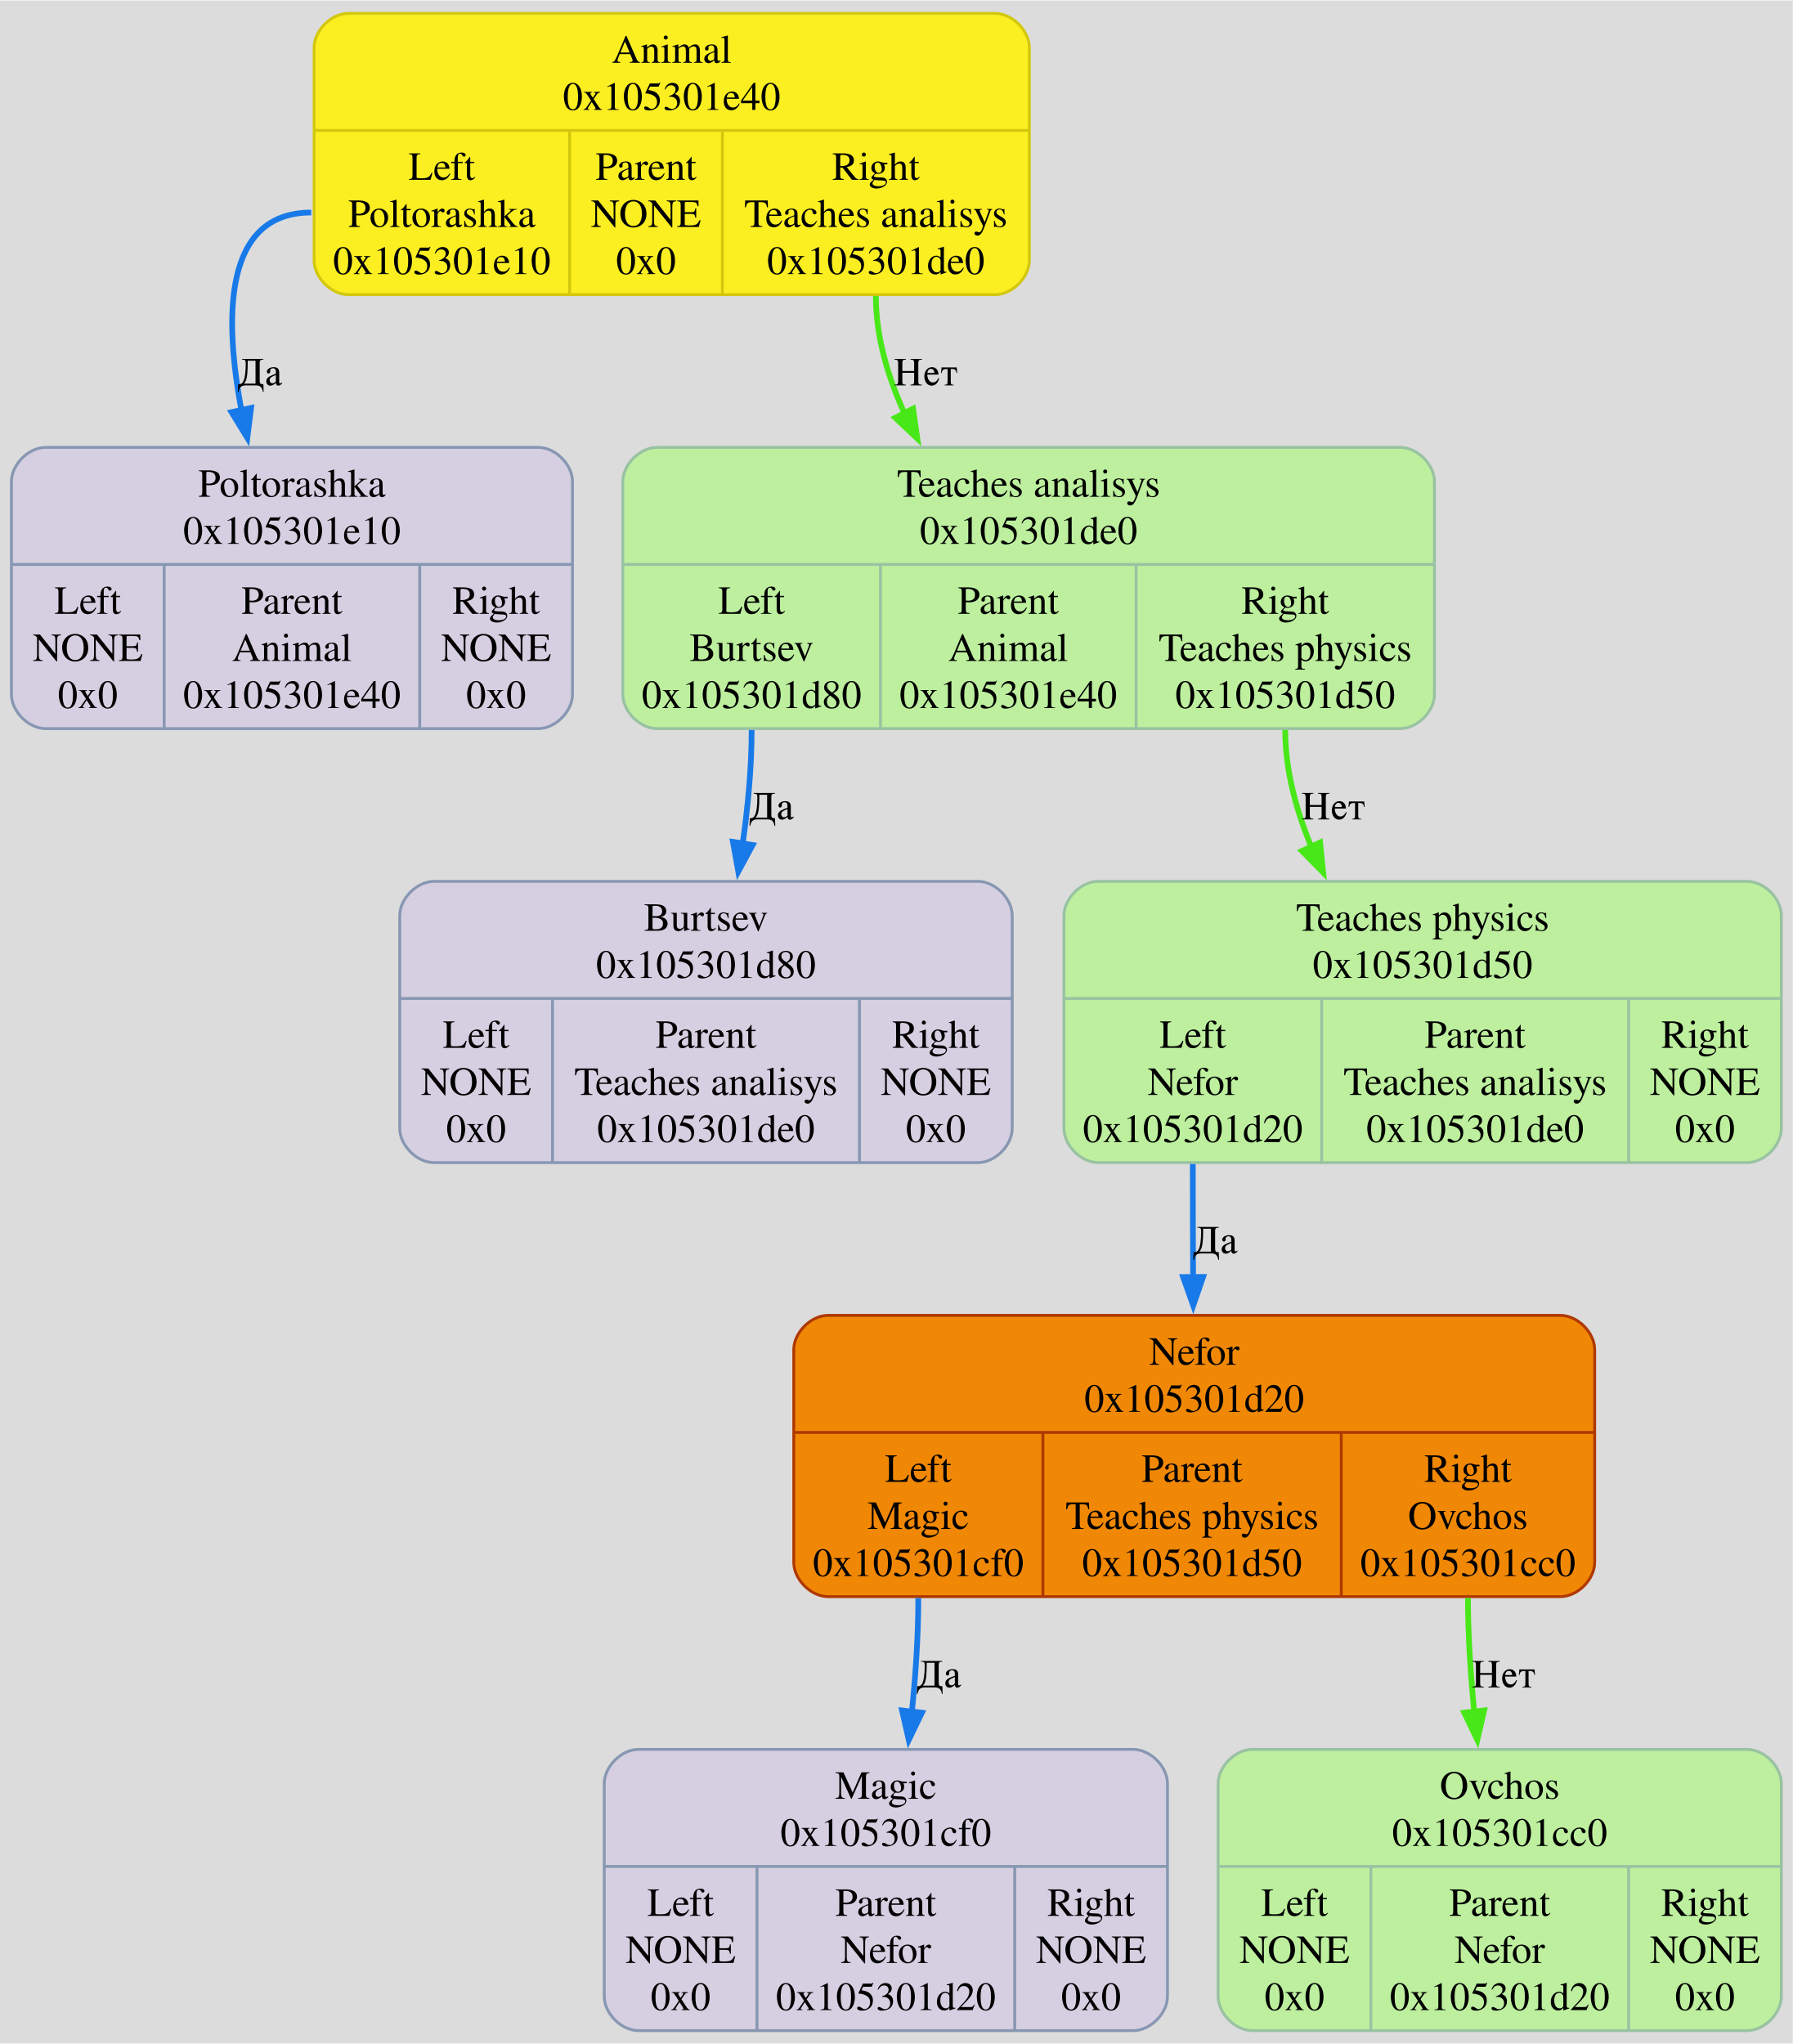
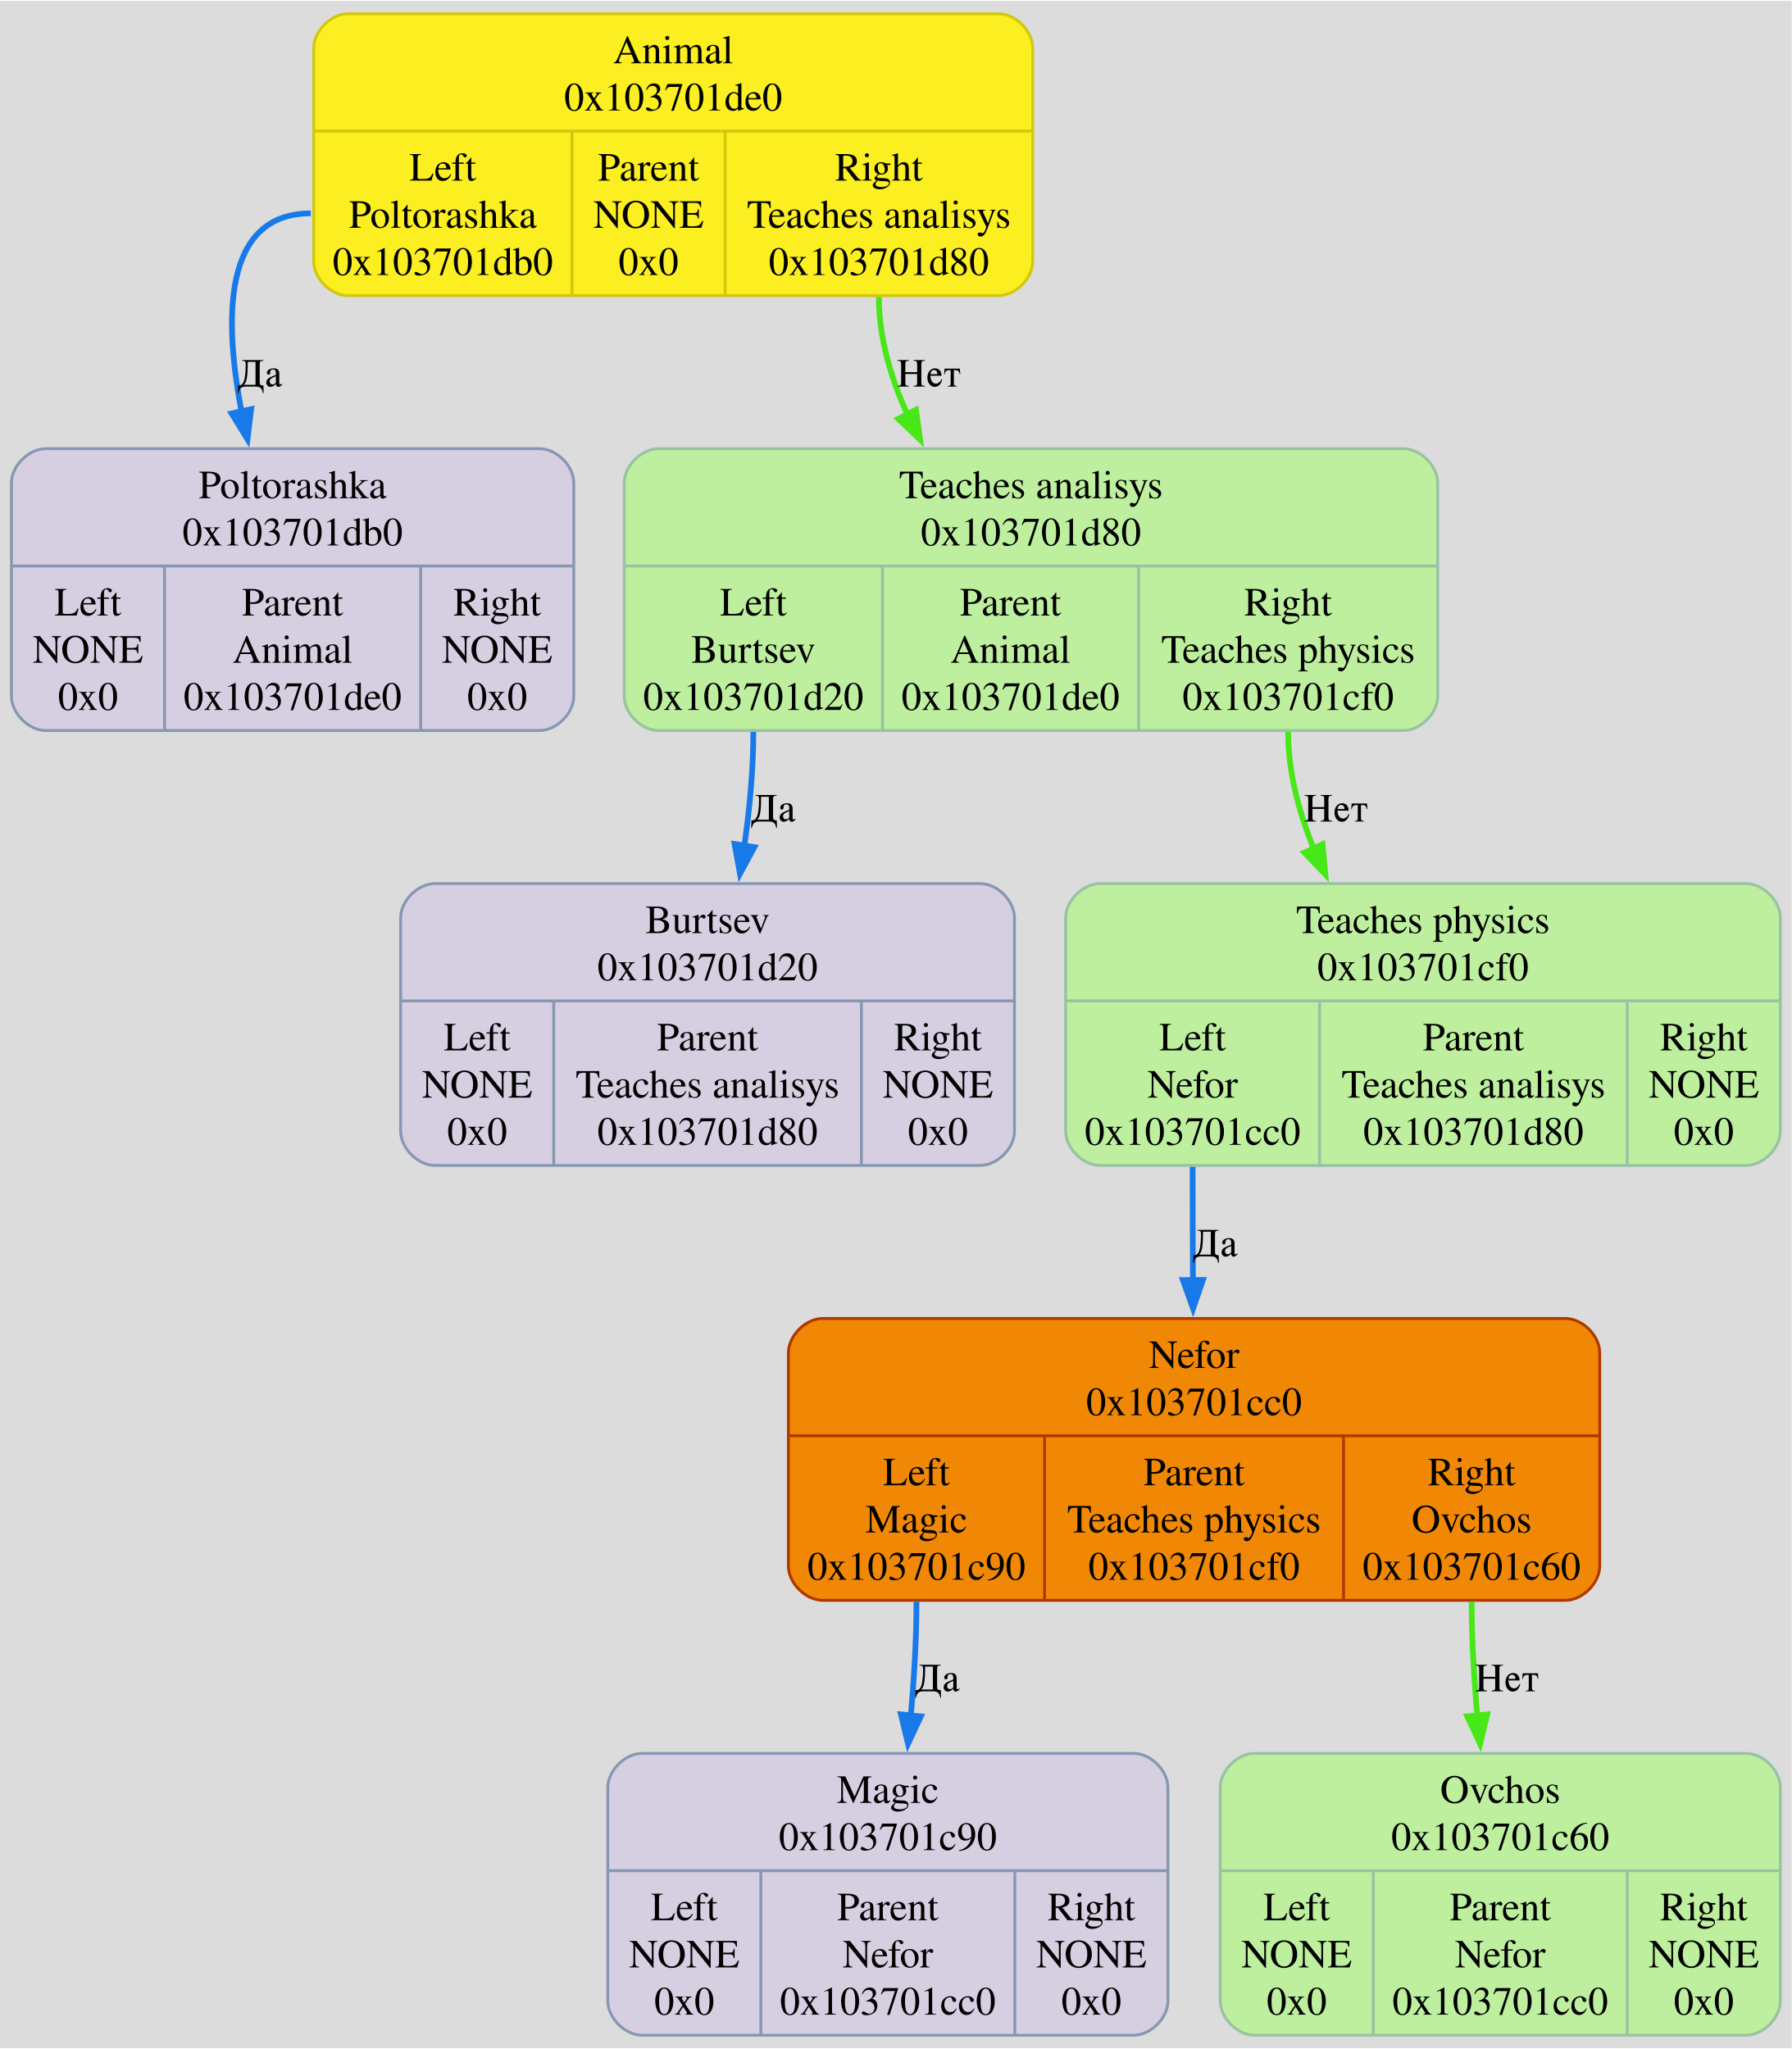
- <svg xmlns="http://www.w3.org/2000/svg" width="628pt" height="716pt" viewBox="0.00 0.00 627.88 715.50">
+ <svg xmlns="http://www.w3.org/2000/svg" width="626pt" height="716pt" viewBox="0.00 0.00 626.12 715.50">
  <g id="graph0" class="graph" transform="scale(1 1) rotate(0) translate(4 711.5)">
-     <polygon fill="#dcdcdc" stroke="none" points="-4,4 -4,-711.5 623.88,-711.5 623.88,4 -4,4" />
+     <polygon fill="#dcdcdc" stroke="none" points="-4,4 -4,-711.5 622.12,-711.5 622.12,4 -4,4" />
    <g id="node1" class="node">
-       <path fill="#fbee21" stroke="#d3c70d" d="M118,-608.5C118,-608.5 344.5,-608.5 344.5,-608.5 350.5,-608.5 356.5,-614.5 356.5,-620.5 356.5,-620.5 356.5,-695 356.5,-695 356.5,-701 350.5,-707 344.5,-707 344.5,-707 118,-707 118,-707 112,-707 106,-701 106,-695 106,-695 106,-620.5 106,-620.5 106,-614.5 112,-608.5 118,-608.5" />
+       <path fill="#fbee21" stroke="#d3c70d" d="M117.62,-608.5C117.62,-608.5 344.88,-608.5 344.88,-608.5 350.88,-608.5 356.88,-614.5 356.88,-620.5 356.88,-620.5 356.88,-695 356.88,-695 356.88,-701 350.88,-707 344.88,-707 344.88,-707 117.63,-707 117.63,-707 111.62,-707 105.62,-701 105.62,-695 105.62,-695 105.62,-620.5 105.62,-620.5 105.62,-614.5 111.62,-608.5 117.62,-608.5" />
      <text text-anchor="middle" x="231.25" y="-689.7" font-family="Times,serif" font-size="14.00" fill="#000000">Animal</text>
-       <text text-anchor="middle" x="231.25" y="-673.2" font-family="Times,serif" font-size="14.00" fill="#000000">0x105301e40</text>
-       <polyline fill="none" stroke="#d3c70d" points="106,-666 356.5,-666" />
+       <text text-anchor="middle" x="231.25" y="-673.2" font-family="Times,serif" font-size="14.00" fill="#000000">0x103701de0</text>
+       <polyline fill="none" stroke="#d3c70d" points="105.62,-666 356.88,-666" />
      <text text-anchor="middle" x="150.75" y="-648.7" font-family="Times,serif" font-size="14.00" fill="#000000">Left</text>
      <text text-anchor="middle" x="150.75" y="-632.2" font-family="Times,serif" font-size="14.00" fill="#000000">Poltorashka</text>
-       <text text-anchor="middle" x="150.75" y="-615.7" font-family="Times,serif" font-size="14.00" fill="#000000">0x105301e10</text>
-       <polyline fill="none" stroke="#d3c70d" points="195.5,-608.5 195.5,-666" />
-       <text text-anchor="middle" x="222.25" y="-648.7" font-family="Times,serif" font-size="14.00" fill="#000000">Parent</text>
-       <text text-anchor="middle" x="222.25" y="-632.2" font-family="Times,serif" font-size="14.00" fill="#000000">NONE</text>
-       <text text-anchor="middle" x="222.25" y="-615.7" font-family="Times,serif" font-size="14.00" fill="#000000">0x0</text>
-       <polyline fill="none" stroke="#d3c70d" points="249,-608.5 249,-666" />
-       <text text-anchor="middle" x="302.75" y="-648.7" font-family="Times,serif" font-size="14.00" fill="#000000">Right</text>
-       <text text-anchor="middle" x="302.75" y="-632.2" font-family="Times,serif" font-size="14.00" fill="#000000">Teaches analisys</text>
-       <text text-anchor="middle" x="302.75" y="-615.7" font-family="Times,serif" font-size="14.00" fill="#000000">0x105301de0</text>
+       <text text-anchor="middle" x="150.75" y="-615.7" font-family="Times,serif" font-size="14.00" fill="#000000">0x103701db0</text>
+       <polyline fill="none" stroke="#d3c70d" points="195.88,-608.5 195.88,-666" />
+       <text text-anchor="middle" x="222.62" y="-648.7" font-family="Times,serif" font-size="14.00" fill="#000000">Parent</text>
+       <text text-anchor="middle" x="222.62" y="-632.2" font-family="Times,serif" font-size="14.00" fill="#000000">NONE</text>
+       <text text-anchor="middle" x="222.62" y="-615.7" font-family="Times,serif" font-size="14.00" fill="#000000">0x0</text>
+       <polyline fill="none" stroke="#d3c70d" points="249.38,-608.5 249.38,-666" />
+       <text text-anchor="middle" x="303.12" y="-648.7" font-family="Times,serif" font-size="14.00" fill="#000000">Right</text>
+       <text text-anchor="middle" x="303.12" y="-632.2" font-family="Times,serif" font-size="14.00" fill="#000000">Teaches analisys</text>
+       <text text-anchor="middle" x="303.12" y="-615.7" font-family="Times,serif" font-size="14.00" fill="#000000">0x103701d80</text>
    </g>
    <g id="node2" class="node">
      <path fill="#d5cfe1" stroke="#8797b2" d="M12,-456.5C12,-456.5 184.5,-456.5 184.5,-456.5 190.5,-456.5 196.5,-462.5 196.5,-468.5 196.5,-468.5 196.5,-543 196.5,-543 196.5,-549 190.5,-555 184.5,-555 184.5,-555 12,-555 12,-555 6,-555 0,-549 0,-543 0,-543 0,-468.5 0,-468.5 0,-462.5 6,-456.5 12,-456.5" />
      <text text-anchor="middle" x="98.25" y="-537.7" font-family="Times,serif" font-size="14.00" fill="#000000">Poltorashka</text>
-       <text text-anchor="middle" x="98.25" y="-521.2" font-family="Times,serif" font-size="14.00" fill="#000000">0x105301e10</text>
+       <text text-anchor="middle" x="98.25" y="-521.2" font-family="Times,serif" font-size="14.00" fill="#000000">0x103701db0</text>
      <polyline fill="none" stroke="#8797b2" points="0,-514 196.5,-514" />
      <text text-anchor="middle" x="26.75" y="-496.7" font-family="Times,serif" font-size="14.00" fill="#000000">Left</text>
      <text text-anchor="middle" x="26.75" y="-480.2" font-family="Times,serif" font-size="14.00" fill="#000000">NONE</text>
      <text text-anchor="middle" x="26.75" y="-463.7" font-family="Times,serif" font-size="14.00" fill="#000000">0x0</text>
      <polyline fill="none" stroke="#8797b2" points="53.5,-456.5 53.5,-514" />
      <text text-anchor="middle" x="98.25" y="-496.7" font-family="Times,serif" font-size="14.00" fill="#000000">Parent</text>
      <text text-anchor="middle" x="98.25" y="-480.2" font-family="Times,serif" font-size="14.00" fill="#000000">Animal</text>
-       <text text-anchor="middle" x="98.25" y="-463.7" font-family="Times,serif" font-size="14.00" fill="#000000">0x105301e40</text>
+       <text text-anchor="middle" x="98.25" y="-463.7" font-family="Times,serif" font-size="14.00" fill="#000000">0x103701de0</text>
      <polyline fill="none" stroke="#8797b2" points="143,-456.5 143,-514" />
      <text text-anchor="middle" x="169.75" y="-496.7" font-family="Times,serif" font-size="14.00" fill="#000000">Right</text>
      <text text-anchor="middle" x="169.75" y="-480.2" font-family="Times,serif" font-size="14.00" fill="#000000">NONE</text>
      <text text-anchor="middle" x="169.75" y="-463.7" font-family="Times,serif" font-size="14.00" fill="#000000">0x0</text>
    </g>
    <g id="edge1" class="edge">
-       <path fill="none" stroke="#187ae8" stroke-width="2" d="M105,-637.25C74.29,-637.25 74.17,-600.77 80.87,-566.38" />
-       <polygon fill="#187ae8" stroke="#187ae8" stroke-width="2" points="83.93,-568.82 82.62,-558.3 77.09,-567.34 83.93,-568.82" />
-       <text text-anchor="middle" x="87.09" y="-576.7" font-family="Times,serif" font-size="14.00">Да</text>
+       <path fill="none" stroke="#187ae8" stroke-width="2" d="M104.62,-637.25C73.92,-637.25 73.9,-600.77 80.71,-566.38" />
+       <polygon fill="#187ae8" stroke="#187ae8" stroke-width="2" points="83.76,-568.82 82.48,-558.3 76.92,-567.32 83.76,-568.82" />
+       <text text-anchor="middle" x="86.89" y="-576.7" font-family="Times,serif" font-size="14.00">Да</text>
    </g>
    <g id="node4" class="node">
      <path fill="#bdef9e" stroke="#99c2a2" d="M226.12,-456.5C226.12,-456.5 486.38,-456.5 486.38,-456.5 492.38,-456.5 498.38,-462.5 498.38,-468.5 498.38,-468.5 498.38,-543 498.38,-543 498.38,-549 492.38,-555 486.38,-555 486.38,-555 226.12,-555 226.12,-555 220.12,-555 214.12,-549 214.12,-543 214.12,-543 214.12,-468.5 214.12,-468.5 214.12,-462.5 220.12,-456.5 226.12,-456.5" />
      <text text-anchor="middle" x="356.25" y="-537.7" font-family="Times,serif" font-size="14.00" fill="#000000">Teaches analisys</text>
-       <text text-anchor="middle" x="356.25" y="-521.2" font-family="Times,serif" font-size="14.00" fill="#000000">0x105301de0</text>
+       <text text-anchor="middle" x="356.25" y="-521.2" font-family="Times,serif" font-size="14.00" fill="#000000">0x103701d80</text>
      <polyline fill="none" stroke="#99c2a2" points="214.12,-514 498.38,-514" />
      <text text-anchor="middle" x="259.25" y="-496.7" font-family="Times,serif" font-size="14.00" fill="#000000">Left</text>
      <text text-anchor="middle" x="259.25" y="-480.2" font-family="Times,serif" font-size="14.00" fill="#000000">Burtsev</text>
-       <text text-anchor="middle" x="259.25" y="-463.7" font-family="Times,serif" font-size="14.00" fill="#000000">0x105301d80</text>
+       <text text-anchor="middle" x="259.25" y="-463.7" font-family="Times,serif" font-size="14.00" fill="#000000">0x103701d20</text>
      <polyline fill="none" stroke="#99c2a2" points="304.38,-456.5 304.38,-514" />
      <text text-anchor="middle" x="349.12" y="-496.7" font-family="Times,serif" font-size="14.00" fill="#000000">Parent</text>
      <text text-anchor="middle" x="349.12" y="-480.2" font-family="Times,serif" font-size="14.00" fill="#000000">Animal</text>
-       <text text-anchor="middle" x="349.12" y="-463.7" font-family="Times,serif" font-size="14.00" fill="#000000">0x105301e40</text>
+       <text text-anchor="middle" x="349.12" y="-463.7" font-family="Times,serif" font-size="14.00" fill="#000000">0x103701de0</text>
      <polyline fill="none" stroke="#99c2a2" points="393.88,-456.5 393.88,-514" />
      <text text-anchor="middle" x="446.12" y="-496.7" font-family="Times,serif" font-size="14.00" fill="#000000">Right</text>
      <text text-anchor="middle" x="446.12" y="-480.2" font-family="Times,serif" font-size="14.00" fill="#000000">Teaches physics</text>
-       <text text-anchor="middle" x="446.12" y="-463.7" font-family="Times,serif" font-size="14.00" fill="#000000">0x105301d50</text>
+       <text text-anchor="middle" x="446.12" y="-463.7" font-family="Times,serif" font-size="14.00" fill="#000000">0x103701cf0</text>
    </g>
    <g id="edge7" class="edge">
-       <path fill="none" stroke="#48e818" stroke-width="2" d="M302.75,-608C302.75,-593.35 307.19,-578.74 313.5,-565.36" />
-       <polygon fill="#48e818" stroke="#48e818" stroke-width="2" points="315.78,-568.57 317.27,-558.08 309.56,-565.36 315.78,-568.57" />
-       <text text-anchor="middle" x="320.25" y="-576.7" font-family="Times,serif" font-size="14.00">Нет</text>
+       <path fill="none" stroke="#48e818" stroke-width="2" d="M303.12,-608C303.12,-593.37 307.53,-578.77 313.8,-565.39" />
+       <polygon fill="#48e818" stroke="#48e818" stroke-width="2" points="316.08,-568.61 317.54,-558.12 309.86,-565.42 316.08,-568.61" />
+       <text text-anchor="middle" x="320.58" y="-576.7" font-family="Times,serif" font-size="14.00">Нет</text>
    </g>
    <g id="node3" class="node">
-       <path fill="#f18805" stroke="#af3800" d="M286,-152.5C286,-152.5 542.5,-152.5 542.5,-152.5 548.5,-152.5 554.5,-158.5 554.5,-164.5 554.5,-164.5 554.5,-239 554.5,-239 554.5,-245 548.5,-251 542.5,-251 542.5,-251 286,-251 286,-251 280,-251 274,-245 274,-239 274,-239 274,-164.5 274,-164.5 274,-158.5 280,-152.5 286,-152.5" />
-       <text text-anchor="middle" x="414.25" y="-233.7" font-family="Times,serif" font-size="14.00" fill="#000000">Nefor</text>
-       <text text-anchor="middle" x="414.25" y="-217.2" font-family="Times,serif" font-size="14.00" fill="#000000">0x105301d20</text>
-       <polyline fill="none" stroke="#af3800" points="274,-210 554.5,-210" />
-       <text text-anchor="middle" x="317.62" y="-192.7" font-family="Times,serif" font-size="14.00" fill="#000000">Left</text>
-       <text text-anchor="middle" x="317.62" y="-176.2" font-family="Times,serif" font-size="14.00" fill="#000000">Magic</text>
-       <text text-anchor="middle" x="317.62" y="-159.7" font-family="Times,serif" font-size="14.00" fill="#000000">0x105301cf0</text>
-       <polyline fill="none" stroke="#af3800" points="361.25,-152.5 361.25,-210" />
-       <text text-anchor="middle" x="413.5" y="-192.7" font-family="Times,serif" font-size="14.00" fill="#000000">Parent</text>
-       <text text-anchor="middle" x="413.5" y="-176.2" font-family="Times,serif" font-size="14.00" fill="#000000">Teaches physics</text>
-       <text text-anchor="middle" x="413.5" y="-159.7" font-family="Times,serif" font-size="14.00" fill="#000000">0x105301d50</text>
-       <polyline fill="none" stroke="#af3800" points="465.75,-152.5 465.75,-210" />
-       <text text-anchor="middle" x="510.12" y="-192.7" font-family="Times,serif" font-size="14.00" fill="#000000">Right</text>
-       <text text-anchor="middle" x="510.12" y="-176.2" font-family="Times,serif" font-size="14.00" fill="#000000">Ovchos</text>
-       <text text-anchor="middle" x="510.12" y="-159.7" font-family="Times,serif" font-size="14.00" fill="#000000">0x105301cc0</text>
+       <path fill="#f18805" stroke="#af3800" d="M283.5,-152.5C283.5,-152.5 543,-152.5 543,-152.5 549,-152.5 555,-158.5 555,-164.5 555,-164.5 555,-239 555,-239 555,-245 549,-251 543,-251 543,-251 283.5,-251 283.5,-251 277.5,-251 271.5,-245 271.5,-239 271.5,-239 271.5,-164.5 271.5,-164.5 271.5,-158.5 277.5,-152.5 283.5,-152.5" />
+       <text text-anchor="middle" x="413.25" y="-233.7" font-family="Times,serif" font-size="14.00" fill="#000000">Nefor</text>
+       <text text-anchor="middle" x="413.25" y="-217.2" font-family="Times,serif" font-size="14.00" fill="#000000">0x103701cc0</text>
+       <polyline fill="none" stroke="#af3800" points="271.5,-210 555,-210" />
+       <text text-anchor="middle" x="316.25" y="-192.7" font-family="Times,serif" font-size="14.00" fill="#000000">Left</text>
+       <text text-anchor="middle" x="316.25" y="-176.2" font-family="Times,serif" font-size="14.00" fill="#000000">Magic</text>
+       <text text-anchor="middle" x="316.25" y="-159.7" font-family="Times,serif" font-size="14.00" fill="#000000">0x103701c90</text>
+       <polyline fill="none" stroke="#af3800" points="361,-152.5 361,-210" />
+       <text text-anchor="middle" x="413.25" y="-192.7" font-family="Times,serif" font-size="14.00" fill="#000000">Parent</text>
+       <text text-anchor="middle" x="413.25" y="-176.2" font-family="Times,serif" font-size="14.00" fill="#000000">Teaches physics</text>
+       <text text-anchor="middle" x="413.25" y="-159.7" font-family="Times,serif" font-size="14.00" fill="#000000">0x103701cf0</text>
+       <polyline fill="none" stroke="#af3800" points="465.5,-152.5 465.5,-210" />
+       <text text-anchor="middle" x="510.25" y="-192.7" font-family="Times,serif" font-size="14.00" fill="#000000">Right</text>
+       <text text-anchor="middle" x="510.25" y="-176.2" font-family="Times,serif" font-size="14.00" fill="#000000">Ovchos</text>
+       <text text-anchor="middle" x="510.25" y="-159.7" font-family="Times,serif" font-size="14.00" fill="#000000">0x103701c60</text>
    </g>
    <g id="node7" class="node">
-       <path fill="#d5cfe1" stroke="#8797b2" d="M219.62,-0.5C219.62,-0.5 392.88,-0.5 392.88,-0.5 398.88,-0.5 404.88,-6.5 404.88,-12.5 404.88,-12.5 404.88,-87 404.88,-87 404.88,-93 398.88,-99 392.88,-99 392.88,-99 219.62,-99 219.62,-99 213.62,-99 207.62,-93 207.62,-87 207.62,-87 207.62,-12.5 207.62,-12.5 207.62,-6.5 213.62,-0.5 219.62,-0.5" />
+       <path fill="#d5cfe1" stroke="#8797b2" d="M220.38,-0.5C220.38,-0.5 392.12,-0.5 392.12,-0.5 398.12,-0.5 404.12,-6.5 404.12,-12.5 404.12,-12.5 404.12,-87 404.12,-87 404.12,-93 398.12,-99 392.12,-99 392.12,-99 220.38,-99 220.38,-99 214.38,-99 208.38,-93 208.38,-87 208.38,-87 208.38,-12.5 208.38,-12.5 208.38,-6.5 214.38,-0.5 220.38,-0.5" />
      <text text-anchor="middle" x="306.25" y="-81.7" font-family="Times,serif" font-size="14.00" fill="#000000">Magic</text>
-       <text text-anchor="middle" x="306.25" y="-65.2" font-family="Times,serif" font-size="14.00" fill="#000000">0x105301cf0</text>
-       <polyline fill="none" stroke="#8797b2" points="207.62,-58 404.88,-58" />
-       <text text-anchor="middle" x="234.38" y="-40.7" font-family="Times,serif" font-size="14.00" fill="#000000">Left</text>
-       <text text-anchor="middle" x="234.38" y="-24.2" font-family="Times,serif" font-size="14.00" fill="#000000">NONE</text>
-       <text text-anchor="middle" x="234.38" y="-7.7" font-family="Times,serif" font-size="14.00" fill="#000000">0x0</text>
-       <polyline fill="none" stroke="#8797b2" points="261.12,-0.5 261.12,-58" />
+       <text text-anchor="middle" x="306.25" y="-65.2" font-family="Times,serif" font-size="14.00" fill="#000000">0x103701c90</text>
+       <polyline fill="none" stroke="#8797b2" points="208.38,-58 404.12,-58" />
+       <text text-anchor="middle" x="235.12" y="-40.7" font-family="Times,serif" font-size="14.00" fill="#000000">Left</text>
+       <text text-anchor="middle" x="235.12" y="-24.2" font-family="Times,serif" font-size="14.00" fill="#000000">NONE</text>
+       <text text-anchor="middle" x="235.12" y="-7.7" font-family="Times,serif" font-size="14.00" fill="#000000">0x0</text>
+       <polyline fill="none" stroke="#8797b2" points="261.88,-0.5 261.88,-58" />
      <text text-anchor="middle" x="306.25" y="-40.7" font-family="Times,serif" font-size="14.00" fill="#000000">Parent</text>
      <text text-anchor="middle" x="306.25" y="-24.2" font-family="Times,serif" font-size="14.00" fill="#000000">Nefor</text>
-       <text text-anchor="middle" x="306.25" y="-7.7" font-family="Times,serif" font-size="14.00" fill="#000000">0x105301d20</text>
-       <polyline fill="none" stroke="#8797b2" points="351.38,-0.5 351.38,-58" />
-       <text text-anchor="middle" x="378.12" y="-40.7" font-family="Times,serif" font-size="14.00" fill="#000000">Right</text>
-       <text text-anchor="middle" x="378.12" y="-24.2" font-family="Times,serif" font-size="14.00" fill="#000000">NONE</text>
-       <text text-anchor="middle" x="378.12" y="-7.7" font-family="Times,serif" font-size="14.00" fill="#000000">0x0</text>
+       <text text-anchor="middle" x="306.25" y="-7.7" font-family="Times,serif" font-size="14.00" fill="#000000">0x103701cc0</text>
+       <polyline fill="none" stroke="#8797b2" points="350.62,-0.5 350.62,-58" />
+       <text text-anchor="middle" x="377.38" y="-40.7" font-family="Times,serif" font-size="14.00" fill="#000000">Right</text>
+       <text text-anchor="middle" x="377.38" y="-24.2" font-family="Times,serif" font-size="14.00" fill="#000000">NONE</text>
+       <text text-anchor="middle" x="377.38" y="-7.7" font-family="Times,serif" font-size="14.00" fill="#000000">0x0</text>
    </g>
    <g id="edge4" class="edge">
-       <path fill="none" stroke="#187ae8" stroke-width="2" d="M317.62,-152C317.62,-138.53 316.62,-124.11 315.2,-110.5" />
-       <polygon fill="#187ae8" stroke="#187ae8" stroke-width="2" points="318.88,-111.84 314.27,-102.3 311.92,-112.63 318.88,-111.84" />
-       <text text-anchor="middle" x="324.89" y="-120.7" font-family="Times,serif" font-size="14.00">Да</text>
+       <path fill="none" stroke="#187ae8" stroke-width="2" d="M316.25,-152C316.25,-138.55 315.36,-124.13 314.12,-110.52" />
+       <polygon fill="#187ae8" stroke="#187ae8" stroke-width="2" points="317.78,-111.94 313.3,-102.33 310.81,-112.63 317.78,-111.94" />
+       <text text-anchor="middle" x="323.59" y="-120.7" font-family="Times,serif" font-size="14.00">Да</text>
    </g>
    <g id="node8" class="node">
-       <path fill="#bdef9e" stroke="#99c2a2" d="M434.62,-0.5C434.62,-0.5 607.88,-0.5 607.88,-0.5 613.88,-0.5 619.88,-6.5 619.88,-12.5 619.88,-12.5 619.88,-87 619.88,-87 619.88,-93 613.88,-99 607.88,-99 607.88,-99 434.62,-99 434.62,-99 428.62,-99 422.62,-93 422.62,-87 422.62,-87 422.62,-12.5 422.62,-12.5 422.62,-6.5 428.62,-0.5 434.62,-0.5" />
-       <text text-anchor="middle" x="521.25" y="-81.7" font-family="Times,serif" font-size="14.00" fill="#000000">Ovchos</text>
-       <text text-anchor="middle" x="521.25" y="-65.2" font-family="Times,serif" font-size="14.00" fill="#000000">0x105301cc0</text>
-       <polyline fill="none" stroke="#99c2a2" points="422.62,-58 619.88,-58" />
-       <text text-anchor="middle" x="449.38" y="-40.7" font-family="Times,serif" font-size="14.00" fill="#000000">Left</text>
-       <text text-anchor="middle" x="449.38" y="-24.2" font-family="Times,serif" font-size="14.00" fill="#000000">NONE</text>
-       <text text-anchor="middle" x="449.38" y="-7.7" font-family="Times,serif" font-size="14.00" fill="#000000">0x0</text>
-       <polyline fill="none" stroke="#99c2a2" points="476.12,-0.5 476.12,-58" />
-       <text text-anchor="middle" x="521.25" y="-40.7" font-family="Times,serif" font-size="14.00" fill="#000000">Parent</text>
-       <text text-anchor="middle" x="521.25" y="-24.2" font-family="Times,serif" font-size="14.00" fill="#000000">Nefor</text>
-       <text text-anchor="middle" x="521.25" y="-7.7" font-family="Times,serif" font-size="14.00" fill="#000000">0x105301d20</text>
-       <polyline fill="none" stroke="#99c2a2" points="566.38,-0.5 566.38,-58" />
-       <text text-anchor="middle" x="593.12" y="-40.7" font-family="Times,serif" font-size="14.00" fill="#000000">Right</text>
-       <text text-anchor="middle" x="593.12" y="-24.2" font-family="Times,serif" font-size="14.00" fill="#000000">NONE</text>
-       <text text-anchor="middle" x="593.12" y="-7.7" font-family="Times,serif" font-size="14.00" fill="#000000">0x0</text>
+       <path fill="#bdef9e" stroke="#99c2a2" d="M434.38,-0.5C434.38,-0.5 606.12,-0.5 606.12,-0.5 612.12,-0.5 618.12,-6.5 618.12,-12.5 618.12,-12.5 618.12,-87 618.12,-87 618.12,-93 612.12,-99 606.12,-99 606.12,-99 434.38,-99 434.38,-99 428.38,-99 422.38,-93 422.38,-87 422.38,-87 422.38,-12.5 422.38,-12.5 422.38,-6.5 428.38,-0.5 434.38,-0.5" />
+       <text text-anchor="middle" x="520.25" y="-81.7" font-family="Times,serif" font-size="14.00" fill="#000000">Ovchos</text>
+       <text text-anchor="middle" x="520.25" y="-65.2" font-family="Times,serif" font-size="14.00" fill="#000000">0x103701c60</text>
+       <polyline fill="none" stroke="#99c2a2" points="422.38,-58 618.12,-58" />
+       <text text-anchor="middle" x="449.12" y="-40.7" font-family="Times,serif" font-size="14.00" fill="#000000">Left</text>
+       <text text-anchor="middle" x="449.12" y="-24.2" font-family="Times,serif" font-size="14.00" fill="#000000">NONE</text>
+       <text text-anchor="middle" x="449.12" y="-7.7" font-family="Times,serif" font-size="14.00" fill="#000000">0x0</text>
+       <polyline fill="none" stroke="#99c2a2" points="475.88,-0.5 475.88,-58" />
+       <text text-anchor="middle" x="520.25" y="-40.7" font-family="Times,serif" font-size="14.00" fill="#000000">Parent</text>
+       <text text-anchor="middle" x="520.25" y="-24.2" font-family="Times,serif" font-size="14.00" fill="#000000">Nefor</text>
+       <text text-anchor="middle" x="520.25" y="-7.7" font-family="Times,serif" font-size="14.00" fill="#000000">0x103701cc0</text>
+       <polyline fill="none" stroke="#99c2a2" points="564.62,-0.5 564.62,-58" />
+       <text text-anchor="middle" x="591.38" y="-40.7" font-family="Times,serif" font-size="14.00" fill="#000000">Right</text>
+       <text text-anchor="middle" x="591.38" y="-24.2" font-family="Times,serif" font-size="14.00" fill="#000000">NONE</text>
+       <text text-anchor="middle" x="591.38" y="-7.7" font-family="Times,serif" font-size="14.00" fill="#000000">0x0</text>
    </g>
    <g id="edge5" class="edge">
-       <path fill="none" stroke="#48e818" stroke-width="2" d="M510.12,-152C510.12,-138.53 511.11,-124.11 512.49,-110.5" />
-       <polygon fill="#48e818" stroke="#48e818" stroke-width="2" points="515.78,-112.63 513.4,-102.31 508.82,-111.86 515.78,-112.63" />
-       <text text-anchor="middle" x="522.61" y="-120.7" font-family="Times,serif" font-size="14.00">Нет</text>
+       <path fill="none" stroke="#48e818" stroke-width="2" d="M510.25,-152C510.25,-138.55 511.14,-124.13 512.38,-110.52" />
+       <polygon fill="#48e818" stroke="#48e818" stroke-width="2" points="515.69,-112.63 513.2,-102.33 508.72,-111.94 515.69,-112.63" />
+       <text text-anchor="middle" x="522.58" y="-120.7" font-family="Times,serif" font-size="14.00">Нет</text>
    </g>
    <g id="node5" class="node">
      <path fill="#d5cfe1" stroke="#8797b2" d="M148,-304.5C148,-304.5 338.5,-304.5 338.5,-304.5 344.5,-304.5 350.5,-310.5 350.5,-316.5 350.5,-316.5 350.5,-391 350.5,-391 350.5,-397 344.5,-403 338.5,-403 338.5,-403 148,-403 148,-403 142,-403 136,-397 136,-391 136,-391 136,-316.5 136,-316.5 136,-310.5 142,-304.5 148,-304.5" />
      <text text-anchor="middle" x="243.25" y="-385.7" font-family="Times,serif" font-size="14.00" fill="#000000">Burtsev</text>
-       <text text-anchor="middle" x="243.25" y="-369.2" font-family="Times,serif" font-size="14.00" fill="#000000">0x105301d80</text>
+       <text text-anchor="middle" x="243.25" y="-369.2" font-family="Times,serif" font-size="14.00" fill="#000000">0x103701d20</text>
      <polyline fill="none" stroke="#8797b2" points="136,-362 350.5,-362" />
      <text text-anchor="middle" x="162.75" y="-344.7" font-family="Times,serif" font-size="14.00" fill="#000000">Left</text>
      <text text-anchor="middle" x="162.75" y="-328.2" font-family="Times,serif" font-size="14.00" fill="#000000">NONE</text>
      <text text-anchor="middle" x="162.75" y="-311.7" font-family="Times,serif" font-size="14.00" fill="#000000">0x0</text>
      <polyline fill="none" stroke="#8797b2" points="189.5,-304.5 189.5,-362" />
      <text text-anchor="middle" x="243.25" y="-344.7" font-family="Times,serif" font-size="14.00" fill="#000000">Parent</text>
      <text text-anchor="middle" x="243.25" y="-328.2" font-family="Times,serif" font-size="14.00" fill="#000000">Teaches analisys</text>
-       <text text-anchor="middle" x="243.25" y="-311.7" font-family="Times,serif" font-size="14.00" fill="#000000">0x105301de0</text>
+       <text text-anchor="middle" x="243.25" y="-311.7" font-family="Times,serif" font-size="14.00" fill="#000000">0x103701d80</text>
      <polyline fill="none" stroke="#8797b2" points="297,-304.5 297,-362" />
      <text text-anchor="middle" x="323.75" y="-344.7" font-family="Times,serif" font-size="14.00" fill="#000000">Right</text>
      <text text-anchor="middle" x="323.75" y="-328.2" font-family="Times,serif" font-size="14.00" fill="#000000">NONE</text>
      <text text-anchor="middle" x="323.75" y="-311.7" font-family="Times,serif" font-size="14.00" fill="#000000">0x0</text>
    </g>
    <g id="edge2" class="edge">
      <path fill="none" stroke="#187ae8" stroke-width="2" d="M259.25,-456C259.25,-442.51 257.85,-428.14 255.87,-414.58" />
      <polygon fill="#187ae8" stroke="#187ae8" stroke-width="2" points="259.6,-415.74 254.57,-406.42 252.69,-416.84 259.6,-415.74" />
      <text text-anchor="middle" x="266.27" y="-424.7" font-family="Times,serif" font-size="14.00">Да</text>
    </g>
    <g id="node6" class="node">
-       <path fill="#bdef9e" stroke="#99c2a2" d="M380.62,-304.5C380.62,-304.5 607.88,-304.5 607.88,-304.5 613.88,-304.5 619.88,-310.5 619.88,-316.5 619.88,-316.5 619.88,-391 619.88,-391 619.88,-397 613.88,-403 607.88,-403 607.88,-403 380.62,-403 380.62,-403 374.62,-403 368.62,-397 368.62,-391 368.62,-391 368.62,-316.5 368.62,-316.5 368.62,-310.5 374.62,-304.5 380.62,-304.5" />
-       <text text-anchor="middle" x="494.25" y="-385.7" font-family="Times,serif" font-size="14.00" fill="#000000">Teaches physics</text>
-       <text text-anchor="middle" x="494.25" y="-369.2" font-family="Times,serif" font-size="14.00" fill="#000000">0x105301d50</text>
-       <polyline fill="none" stroke="#99c2a2" points="368.62,-362 619.88,-362" />
-       <text text-anchor="middle" x="413.75" y="-344.7" font-family="Times,serif" font-size="14.00" fill="#000000">Left</text>
-       <text text-anchor="middle" x="413.75" y="-328.2" font-family="Times,serif" font-size="14.00" fill="#000000">Nefor</text>
-       <text text-anchor="middle" x="413.75" y="-311.7" font-family="Times,serif" font-size="14.00" fill="#000000">0x105301d20</text>
-       <polyline fill="none" stroke="#99c2a2" points="458.88,-304.5 458.88,-362" />
-       <text text-anchor="middle" x="512.62" y="-344.7" font-family="Times,serif" font-size="14.00" fill="#000000">Parent</text>
-       <text text-anchor="middle" x="512.62" y="-328.2" font-family="Times,serif" font-size="14.00" fill="#000000">Teaches analisys</text>
-       <text text-anchor="middle" x="512.62" y="-311.7" font-family="Times,serif" font-size="14.00" fill="#000000">0x105301de0</text>
-       <polyline fill="none" stroke="#99c2a2" points="566.38,-304.5 566.38,-362" />
-       <text text-anchor="middle" x="593.12" y="-344.7" font-family="Times,serif" font-size="14.00" fill="#000000">Right</text>
-       <text text-anchor="middle" x="593.12" y="-328.2" font-family="Times,serif" font-size="14.00" fill="#000000">NONE</text>
-       <text text-anchor="middle" x="593.12" y="-311.7" font-family="Times,serif" font-size="14.00" fill="#000000">0x0</text>
+       <path fill="#bdef9e" stroke="#99c2a2" d="M380.38,-304.5C380.38,-304.5 606.12,-304.5 606.12,-304.5 612.12,-304.5 618.12,-310.5 618.12,-316.5 618.12,-316.5 618.12,-391 618.12,-391 618.12,-397 612.12,-403 606.12,-403 606.12,-403 380.38,-403 380.38,-403 374.38,-403 368.38,-397 368.38,-391 368.38,-391 368.38,-316.5 368.38,-316.5 368.38,-310.5 374.38,-304.5 380.38,-304.5" />
+       <text text-anchor="middle" x="493.25" y="-385.7" font-family="Times,serif" font-size="14.00" fill="#000000">Teaches physics</text>
+       <text text-anchor="middle" x="493.25" y="-369.2" font-family="Times,serif" font-size="14.00" fill="#000000">0x103701cf0</text>
+       <polyline fill="none" stroke="#99c2a2" points="368.38,-362 618.12,-362" />
+       <text text-anchor="middle" x="412.75" y="-344.7" font-family="Times,serif" font-size="14.00" fill="#000000">Left</text>
+       <text text-anchor="middle" x="412.75" y="-328.2" font-family="Times,serif" font-size="14.00" fill="#000000">Nefor</text>
+       <text text-anchor="middle" x="412.75" y="-311.7" font-family="Times,serif" font-size="14.00" fill="#000000">0x103701cc0</text>
+       <polyline fill="none" stroke="#99c2a2" points="457.12,-304.5 457.12,-362" />
+       <text text-anchor="middle" x="510.88" y="-344.7" font-family="Times,serif" font-size="14.00" fill="#000000">Parent</text>
+       <text text-anchor="middle" x="510.88" y="-328.2" font-family="Times,serif" font-size="14.00" fill="#000000">Teaches analisys</text>
+       <text text-anchor="middle" x="510.88" y="-311.7" font-family="Times,serif" font-size="14.00" fill="#000000">0x103701d80</text>
+       <polyline fill="none" stroke="#99c2a2" points="564.62,-304.5 564.62,-362" />
+       <text text-anchor="middle" x="591.38" y="-344.7" font-family="Times,serif" font-size="14.00" fill="#000000">Right</text>
+       <text text-anchor="middle" x="591.38" y="-328.2" font-family="Times,serif" font-size="14.00" fill="#000000">NONE</text>
+       <text text-anchor="middle" x="591.38" y="-311.7" font-family="Times,serif" font-size="14.00" fill="#000000">0x0</text>
    </g>
    <g id="edge6" class="edge">
-       <path fill="none" stroke="#48e818" stroke-width="2" d="M446.12,-456C446.12,-441.5 450.2,-426.86 455.98,-413.4" />
-       <polygon fill="#48e818" stroke="#48e818" stroke-width="2" points="458.33,-416.63 459.41,-406.09 451.99,-413.66 458.33,-416.63" />
-       <text text-anchor="middle" x="462.96" y="-424.7" font-family="Times,serif" font-size="14.00">Нет</text>
+       <path fill="none" stroke="#48e818" stroke-width="2" d="M446.12,-456C446.12,-441.7 450.04,-427.23 455.61,-413.88" />
+       <polygon fill="#48e818" stroke="#48e818" stroke-width="2" points="458.15,-416.74 459.13,-406.19 451.79,-413.82 458.15,-416.74" />
+       <text text-anchor="middle" x="462.84" y="-424.7" font-family="Times,serif" font-size="14.00">Нет</text>
    </g>
    <g id="edge3" class="edge">
-       <path fill="none" stroke="#187ae8" stroke-width="2" d="M413.75,-304C413.75,-290.61 413.79,-276.22 413.86,-262.62" />
-       <polygon fill="#187ae8" stroke="#187ae8" stroke-width="2" points="417.35,-264.46 413.9,-254.44 410.35,-264.43 417.35,-264.46" />
-       <text text-anchor="middle" x="421.7" y="-272.7" font-family="Times,serif" font-size="14.00">Да</text>
+       <path fill="none" stroke="#187ae8" stroke-width="2" d="M412.75,-304C412.75,-290.61 412.79,-276.22 412.86,-262.62" />
+       <polygon fill="#187ae8" stroke="#187ae8" stroke-width="2" points="416.35,-264.46 412.9,-254.44 409.35,-264.43 416.35,-264.46" />
+       <text text-anchor="middle" x="420.7" y="-272.7" font-family="Times,serif" font-size="14.00">Да</text>
    </g>
  </g>
</svg>
